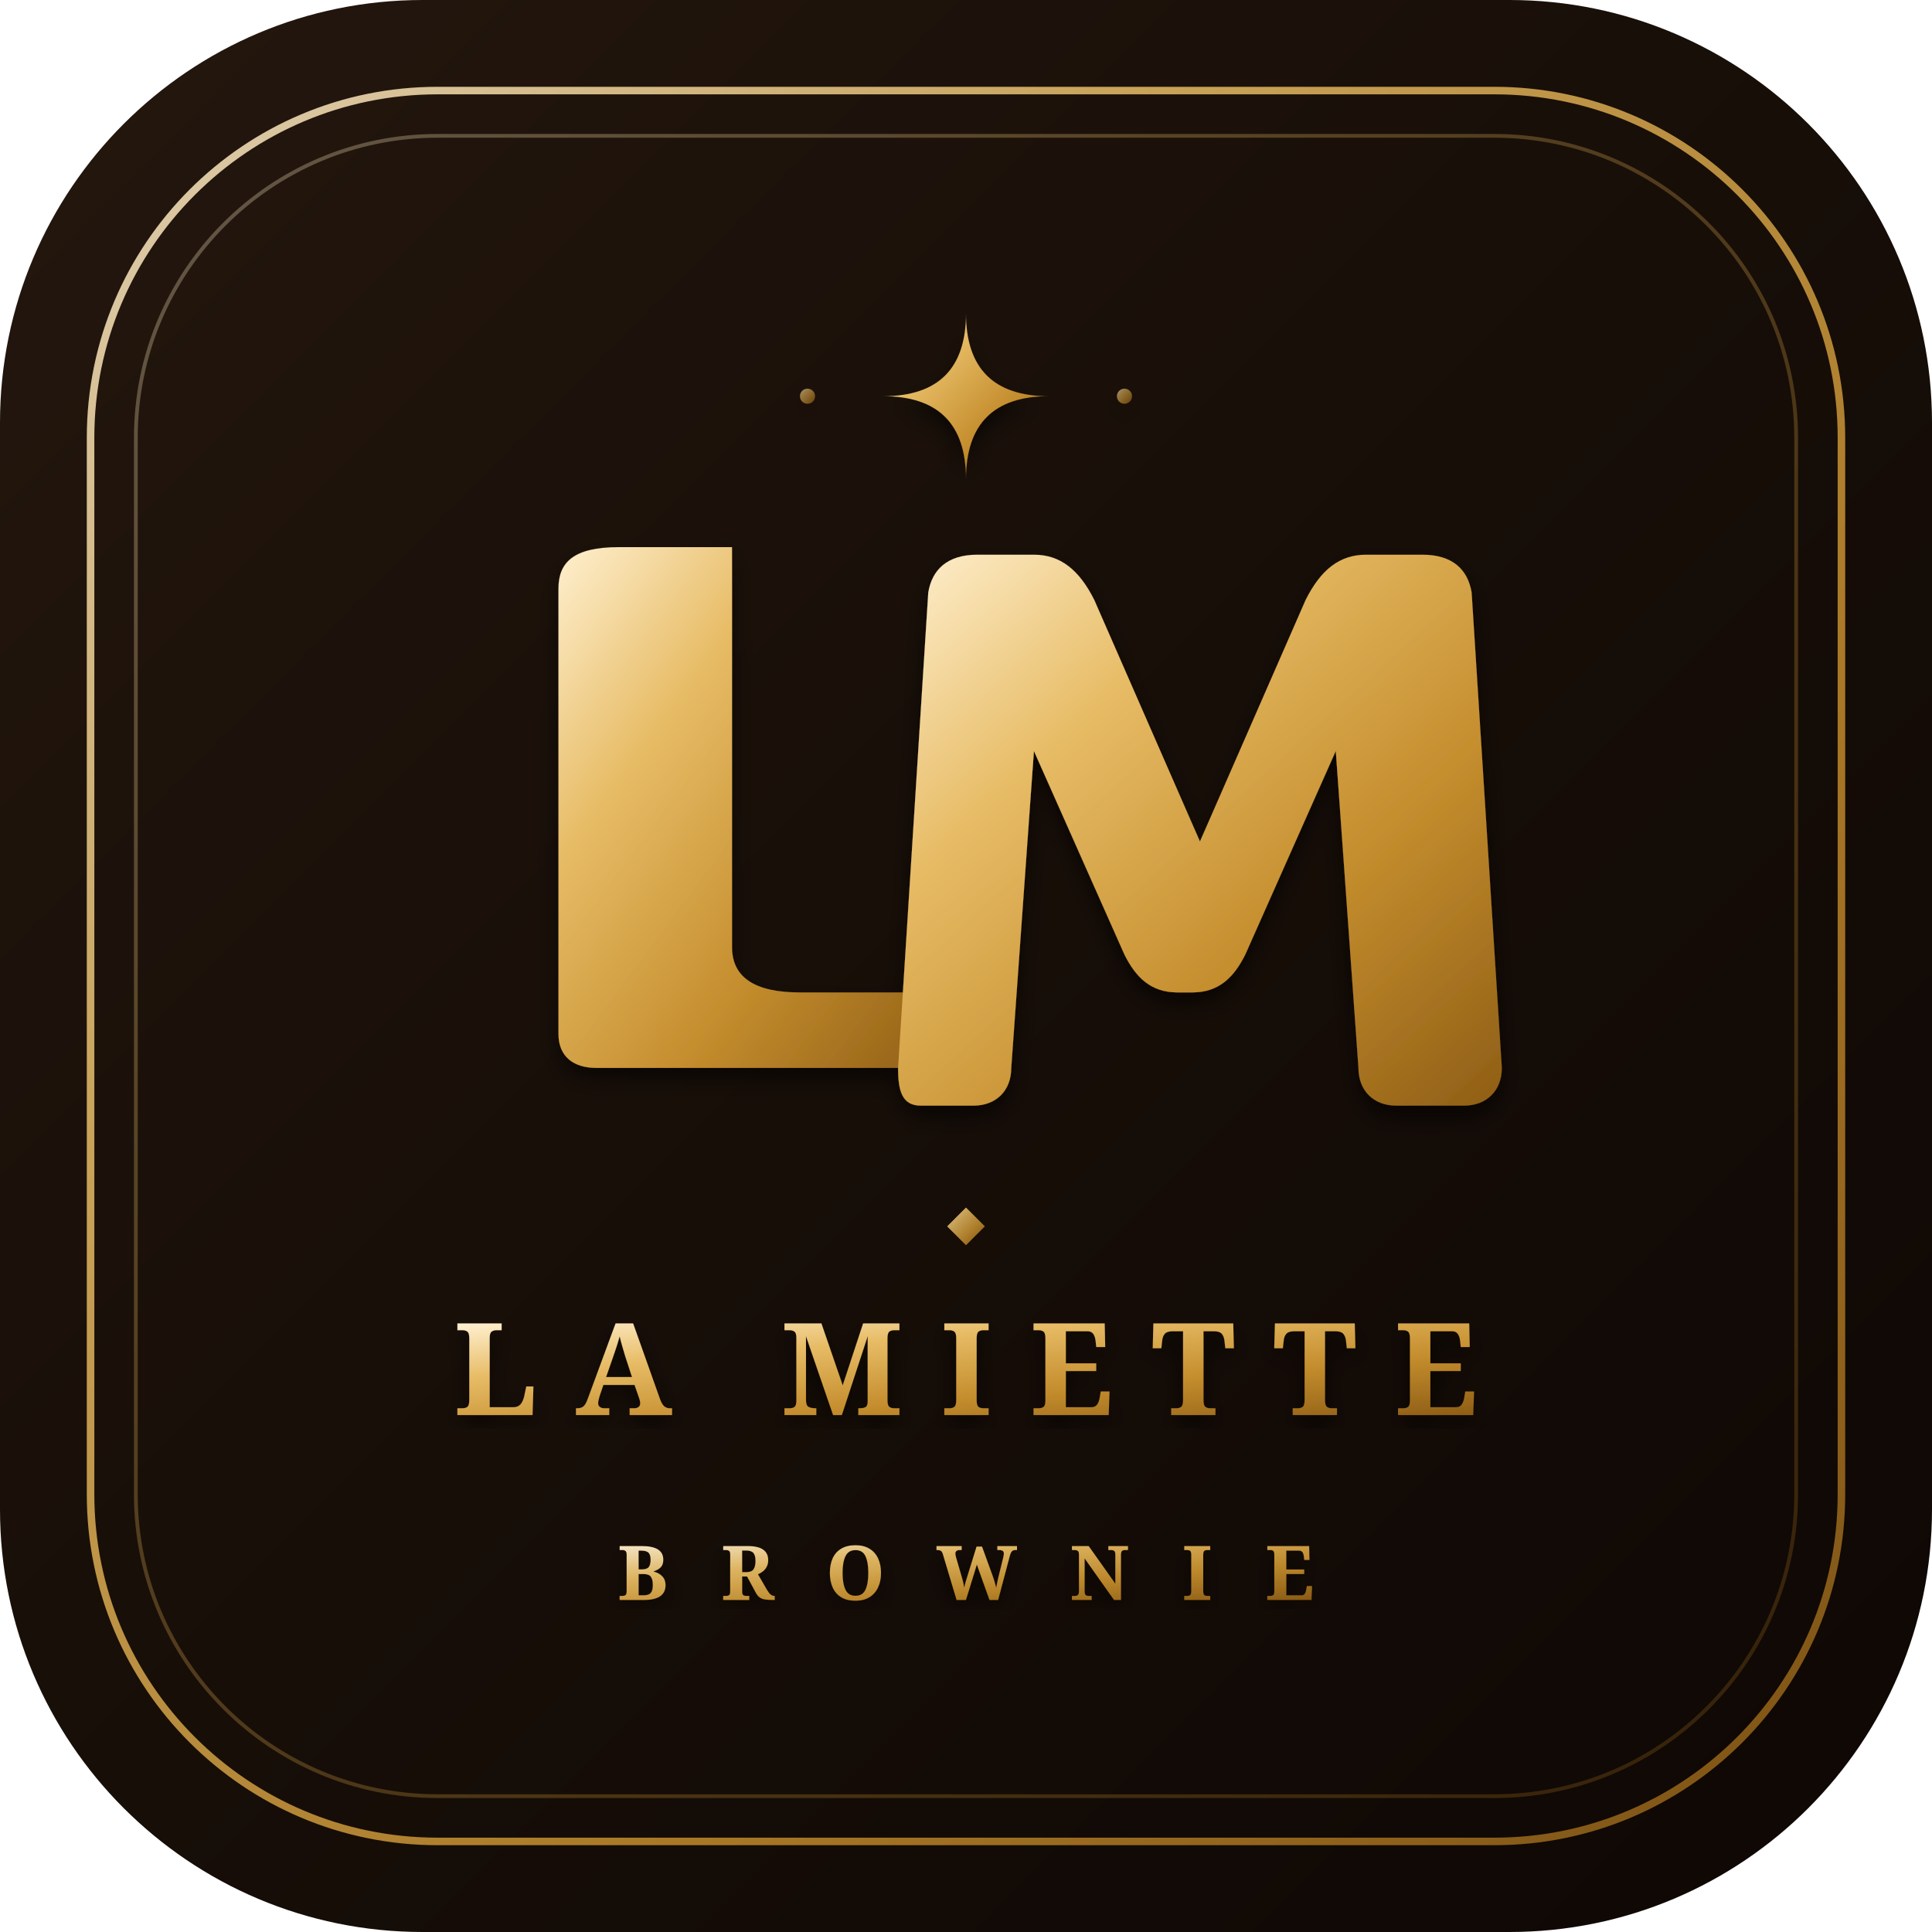
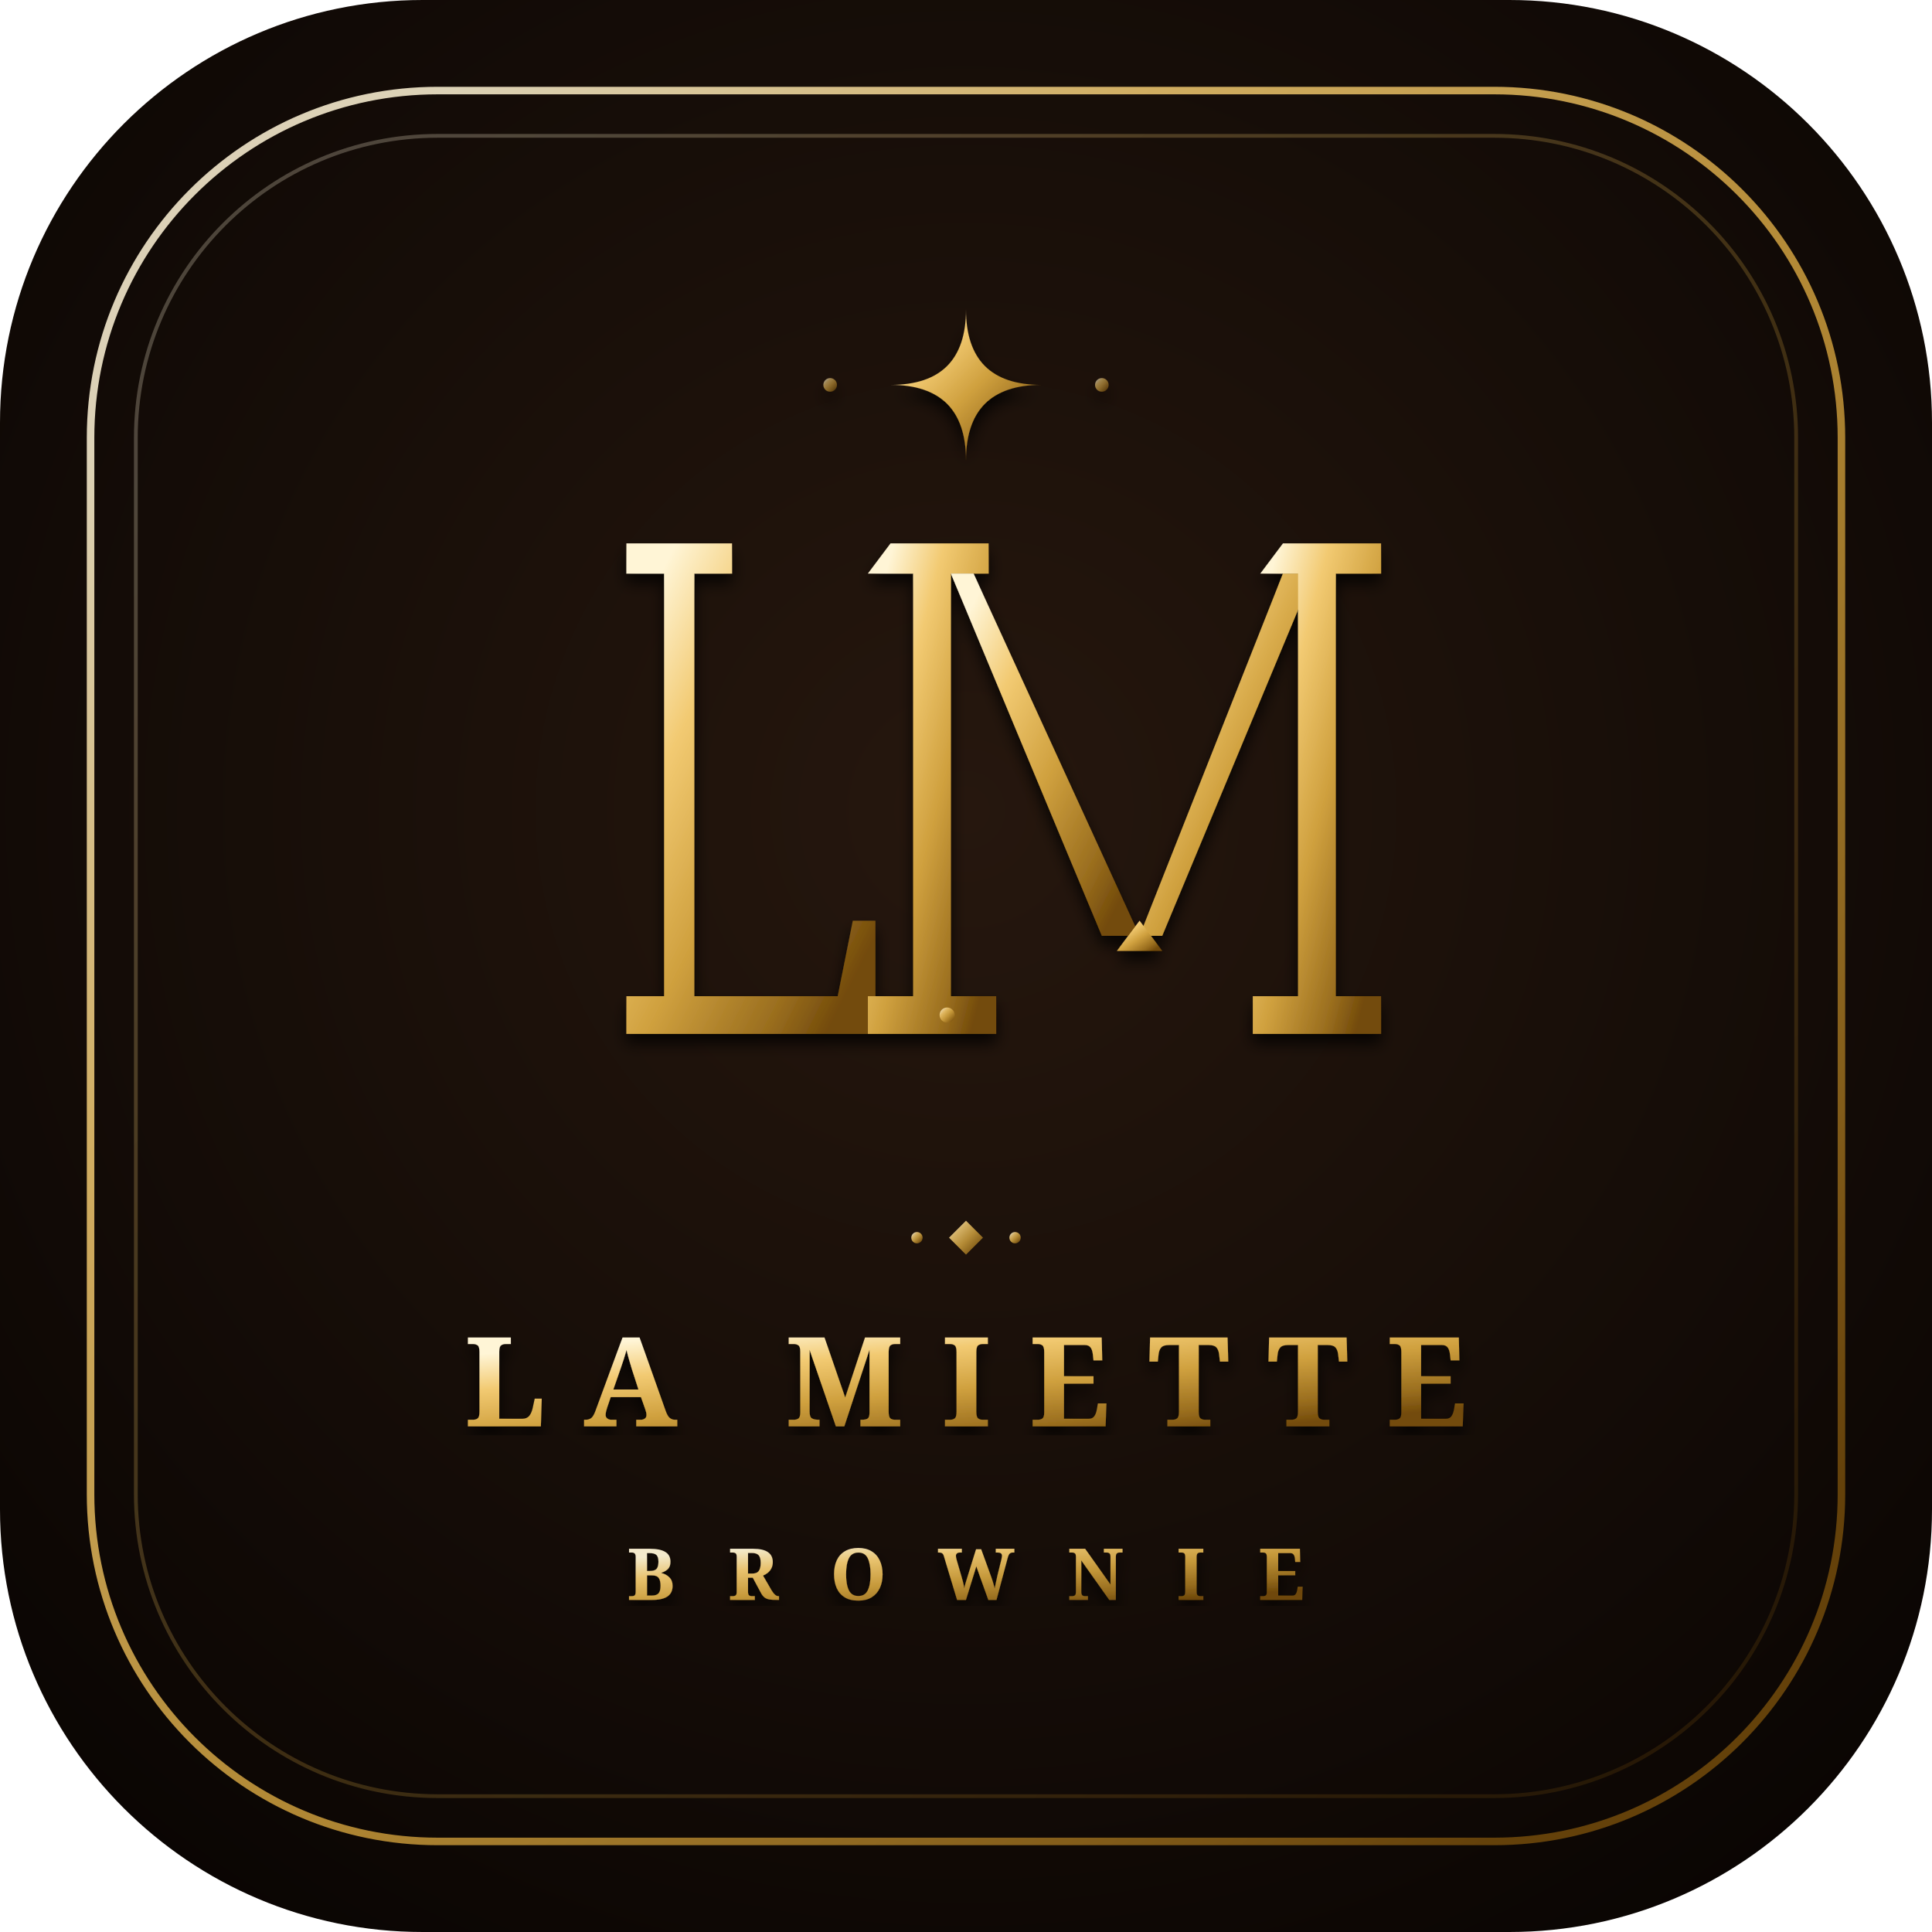
<svg xmlns="http://www.w3.org/2000/svg" viewBox="0 0 512 512" width="512" height="512">
  <defs>
-     <linearGradient id="bgCocoa" x1="0%" y1="0%" x2="100%" y2="100%">
-       <stop offset="0%" stop-color="#24170E" />
-       <stop offset="50%" stop-color="#170E08" />
-       <stop offset="100%" stop-color="#0E0704" />
+     <radialGradient id="cocoaRadial" cx="50%" cy="42%" r="68%">
+       <stop offset="0%" stop-color="#26170E" />
+       <stop offset="65%" stop-color="#140C07" />
+       <stop offset="100%" stop-color="#0A0503" />
+     </radialGradient>
+     <linearGradient id="royalGold" x1="10%" y1="10%" x2="90%" y2="90%">
+       <stop offset="0%" stop-color="#FFF5D6" />
+       <stop offset="25%" stop-color="#F2CA72" />
+       <stop offset="55%" stop-color="#CFA03E" />
+       <stop offset="85%" stop-color="#996D1E" />
+       <stop offset="100%" stop-color="#734B0B" />
    </linearGradient>
-     <linearGradient id="luxGold" x1="0%" y1="0%" x2="100%" y2="100%">
-       <stop offset="0%" stop-color="#FFF0D0" />
-       <stop offset="30%" stop-color="#E7BC66" />
-       <stop offset="65%" stop-color="#C58E2E" />
-       <stop offset="100%" stop-color="#8F5E16" />
-     </linearGradient>
-     <filter id="goldGleam" x="-15%" y="-15%" width="130%" height="130%">
-       <feDropShadow dx="0" dy="3" stdDeviation="3" flood-color="#000000" flood-opacity="0.6" />
+     <filter id="crispShadow" x="-10%" y="-10%" width="120%" height="120%">
+       <feDropShadow dx="0" dy="2.5" stdDeviation="2" flood-color="#000000" flood-opacity="0.8" />
    </filter>
  </defs>
-   <rect width="512" height="512" rx="112" fill="url(#bgCocoa)" />
-   <rect x="24" y="24" width="464" height="464" rx="92" fill="none" stroke="url(#luxGold)" stroke-width="2" stroke-opacity="0.85" />
-   <rect x="36" y="36" width="440" height="440" rx="80" fill="none" stroke="url(#luxGold)" stroke-width="1" stroke-opacity="0.3" />
-   <g transform="translate(256, 105)" fill="url(#luxGold)" filter="url(#goldGleam)">
-     <path d="M0 -22 Q0 0 22 0 Q0 0 0 22 Q0 0 -22 0 Q0 0 0 -22 Z" />
-     <circle cx="-42" cy="0" r="2" opacity="0.6" />
-     <circle cx="42" cy="0" r="2" opacity="0.6" />
+   <rect width="512" height="512" rx="112" fill="url(#cocoaRadial)" />
+   <rect x="24" y="24" width="464" height="464" rx="92" fill="none" stroke="url(#royalGold)" stroke-width="2" stroke-opacity="0.85" />
+   <rect x="36" y="36" width="440" height="440" rx="80" fill="none" stroke="url(#royalGold)" stroke-width="1" stroke-opacity="0.25" />
+   <g transform="translate(256, 102)" fill="url(#royalGold)" filter="url(#crispShadow)">
+     <path d="M0 -20 Q0 0 20 0 Q0 0 0 20 Q0 0 -20 0 Q0 0 0 -20 Z" />
+     <circle cx="-36" cy="0" r="1.8" opacity="0.6" />
+     <circle cx="36" cy="0" r="1.8" opacity="0.6" />
  </g>
-   <g transform="translate(256, 215)" fill="url(#luxGold)" filter="url(#goldGleam)">
-     <path d="M-92 -70 L-62 -70 L-62 36 C-62 44 -56 48 -44 48 L-12 48 C-8 48 -5 51 -5 56 L-8 62 C-9 66 -13 68 -18 68 L-98 68 C-104 68 -108 65 -108 59 L-108 -59 C-108 -66 -104 -70 -92 -70 Z" />
-     <path d="M-18 68 L-10 -58 C-9 -64 -5 -68 3 -68 L18 -68 C25 -68 30 -64 34 -56 L62 8 L90 -56 C94 -64 99 -68 106 -68 L121 -68 C129 -68 133 -64 134 -58 L142 68 C142 74 138 78 132 78 L114 78 C108 78 104 74 104 68 L98 -16 L74 38 C71 44 67 48 60 48 L56 48 C49 48 45 44 42 38 L18 -16 L12 68 C12 74 8 78 2 78 L-12 78 C-17 78 -18 74 -18 68 Z" />
+   <g transform="translate(256, 216)" fill="url(#royalGold)" filter="url(#crispShadow)">
+     <g transform="translate(-52, 0)">
+       <path d="M-38 -72 L-10 -72 L-10 -64 L-20 -64 L-20 48 L18 48 L22 28 L28 28 L28 58 L-38 58 L-38 48 L-28 48 L-28 -64 L-38 -64 Z" />
+     </g>
+     <g transform="translate(42, 0)">
+       <path d="M-62 -72 L-36 -72 L-36 -64 L-46 -64 L-46 48 L-34 48 L-34 58 L-68 58 L-68 48 L-56 48 L-56 -64 L-68 -64 Z" />
+       <polygon points="-46,-64 -40,-64 4,32 -6,32" />
+       <polygon points="4,32 10,32 50,-64 42,-64" />
+       <path d="M42 -72 L68 -72 L68 -64 L56 -64 L56 48 L68 48 L68 58 L34 58 L34 48 L46 48 L46 -64 L36 -64 Z" />
+       <polygon points="4,28 10,36 -2,36" />
+     </g>
+     <circle cx="-5" cy="53" r="2" opacity="0.8" />
  </g>
-   <g transform="translate(256, 325)" fill="url(#luxGold)" opacity="0.85">
-     <line x1="-120" y1="0" x2="-20" y2="0" stroke="url(#luxGold)" stroke-width="1.5" />
-     <polygon points="0,-5 5,0 0,5 -5,0" />
-     <line x1="20" y1="0" x2="120" y2="0" stroke="url(#luxGold)" stroke-width="1.5" />
+   <g transform="translate(256, 328)" fill="url(#royalGold)" opacity="0.85">
+     <line x1="-125" y1="0" x2="-22" y2="0" stroke="url(#royalGold)" stroke-width="1.2" />
+     <polygon points="0,-4.5 4.5,0 0,4.5 -4.5,0" />
+     <circle cx="-13" cy="0" r="1.5" />
+     <circle cx="13" cy="0" r="1.5" />
+     <line x1="22" y1="0" x2="125" y2="0" stroke="url(#royalGold)" stroke-width="1.2" />
  </g>
-   <text x="256" y="375" text-anchor="middle" fill="url(#luxGold)" font-family="'Cinzel', 'Playfair Display', 'Georgia', serif" font-size="34" font-weight="700" letter-spacing="10" filter="url(#goldGleam)">
+   <text x="256" y="378" text-anchor="middle" fill="url(#royalGold)" font-family="'Cinzel', 'Playfair Display', 'Didot', 'Bodoni MT', 'Georgia', serif" font-size="33" font-weight="700" letter-spacing="10" filter="url(#crispShadow)">
    LA MIETTE
  </text>
-   <text x="256" y="424" text-anchor="middle" fill="url(#luxGold)" font-family="'Cinzel', 'Playfair Display', 'Georgia', serif" font-size="20" font-weight="600" letter-spacing="14" opacity="0.95" filter="url(#goldGleam)">
+   <text x="256" y="424" text-anchor="middle" fill="url(#royalGold)" font-family="'Cinzel', 'Playfair Display', 'Didot', 'Bodoni MT', 'Georgia', serif" font-size="19" font-weight="600" letter-spacing="14" opacity="0.95" filter="url(#crispShadow)">
    BROWNIE
  </text>
</svg>
